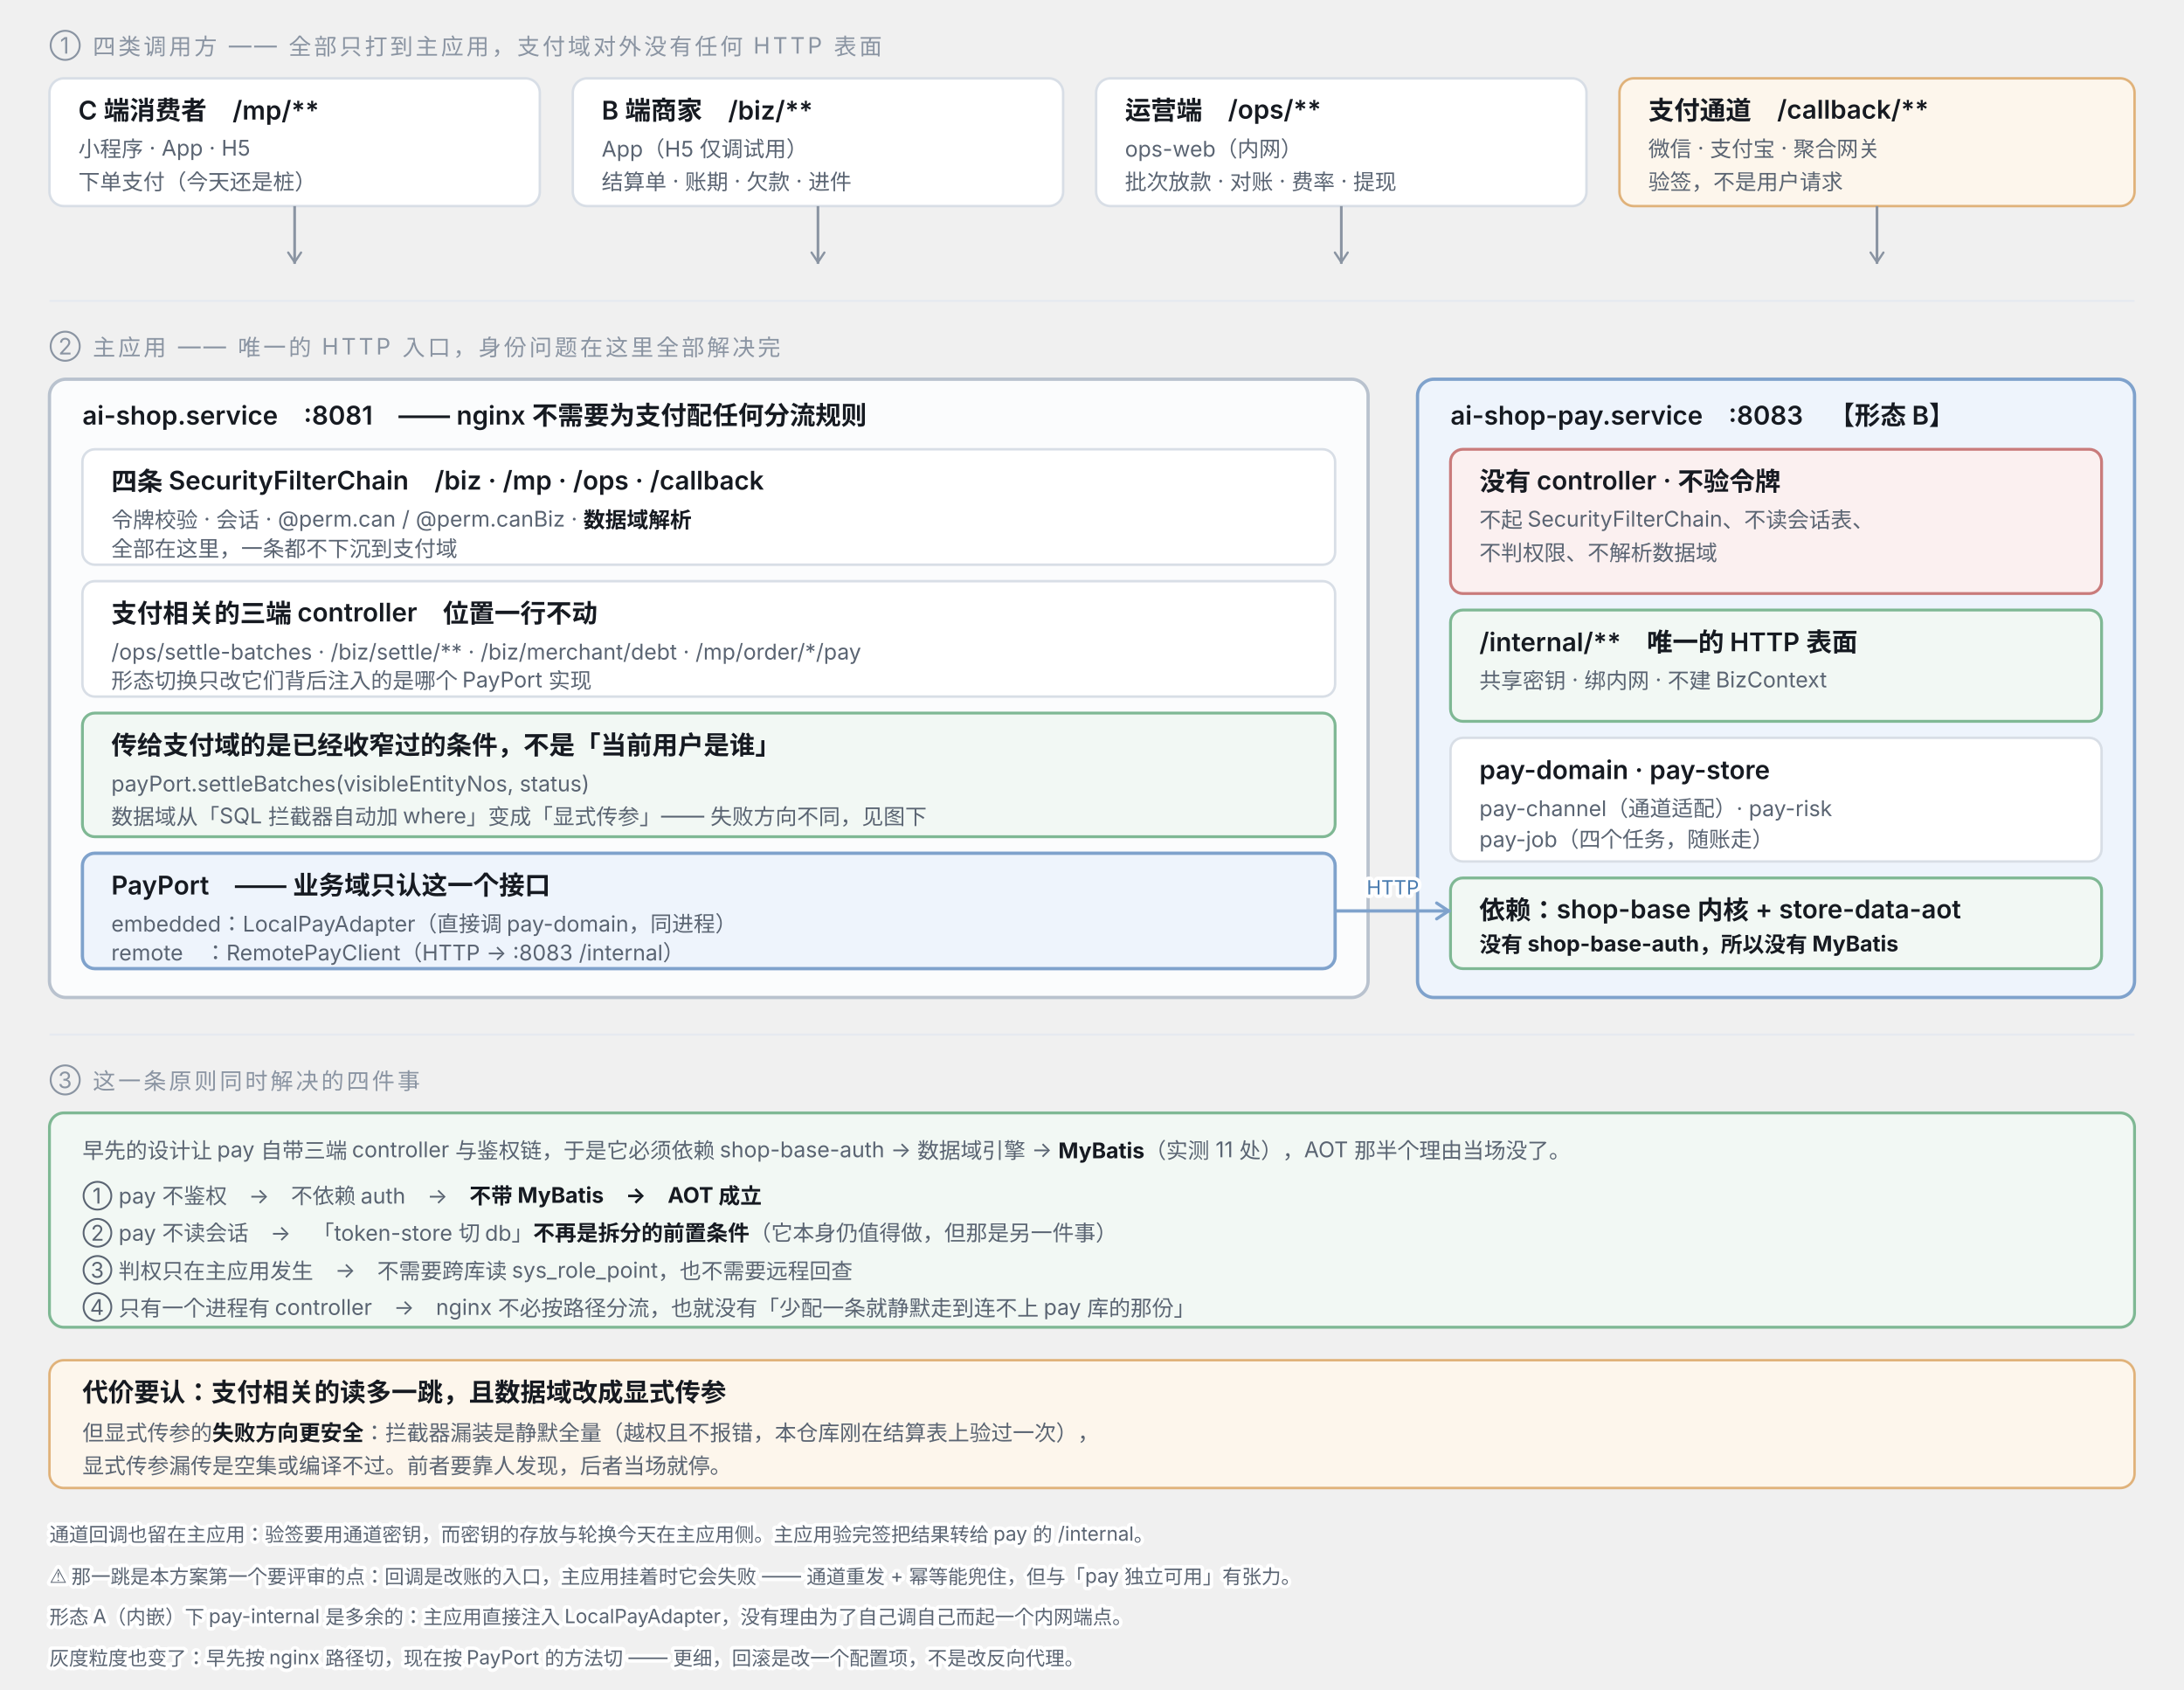
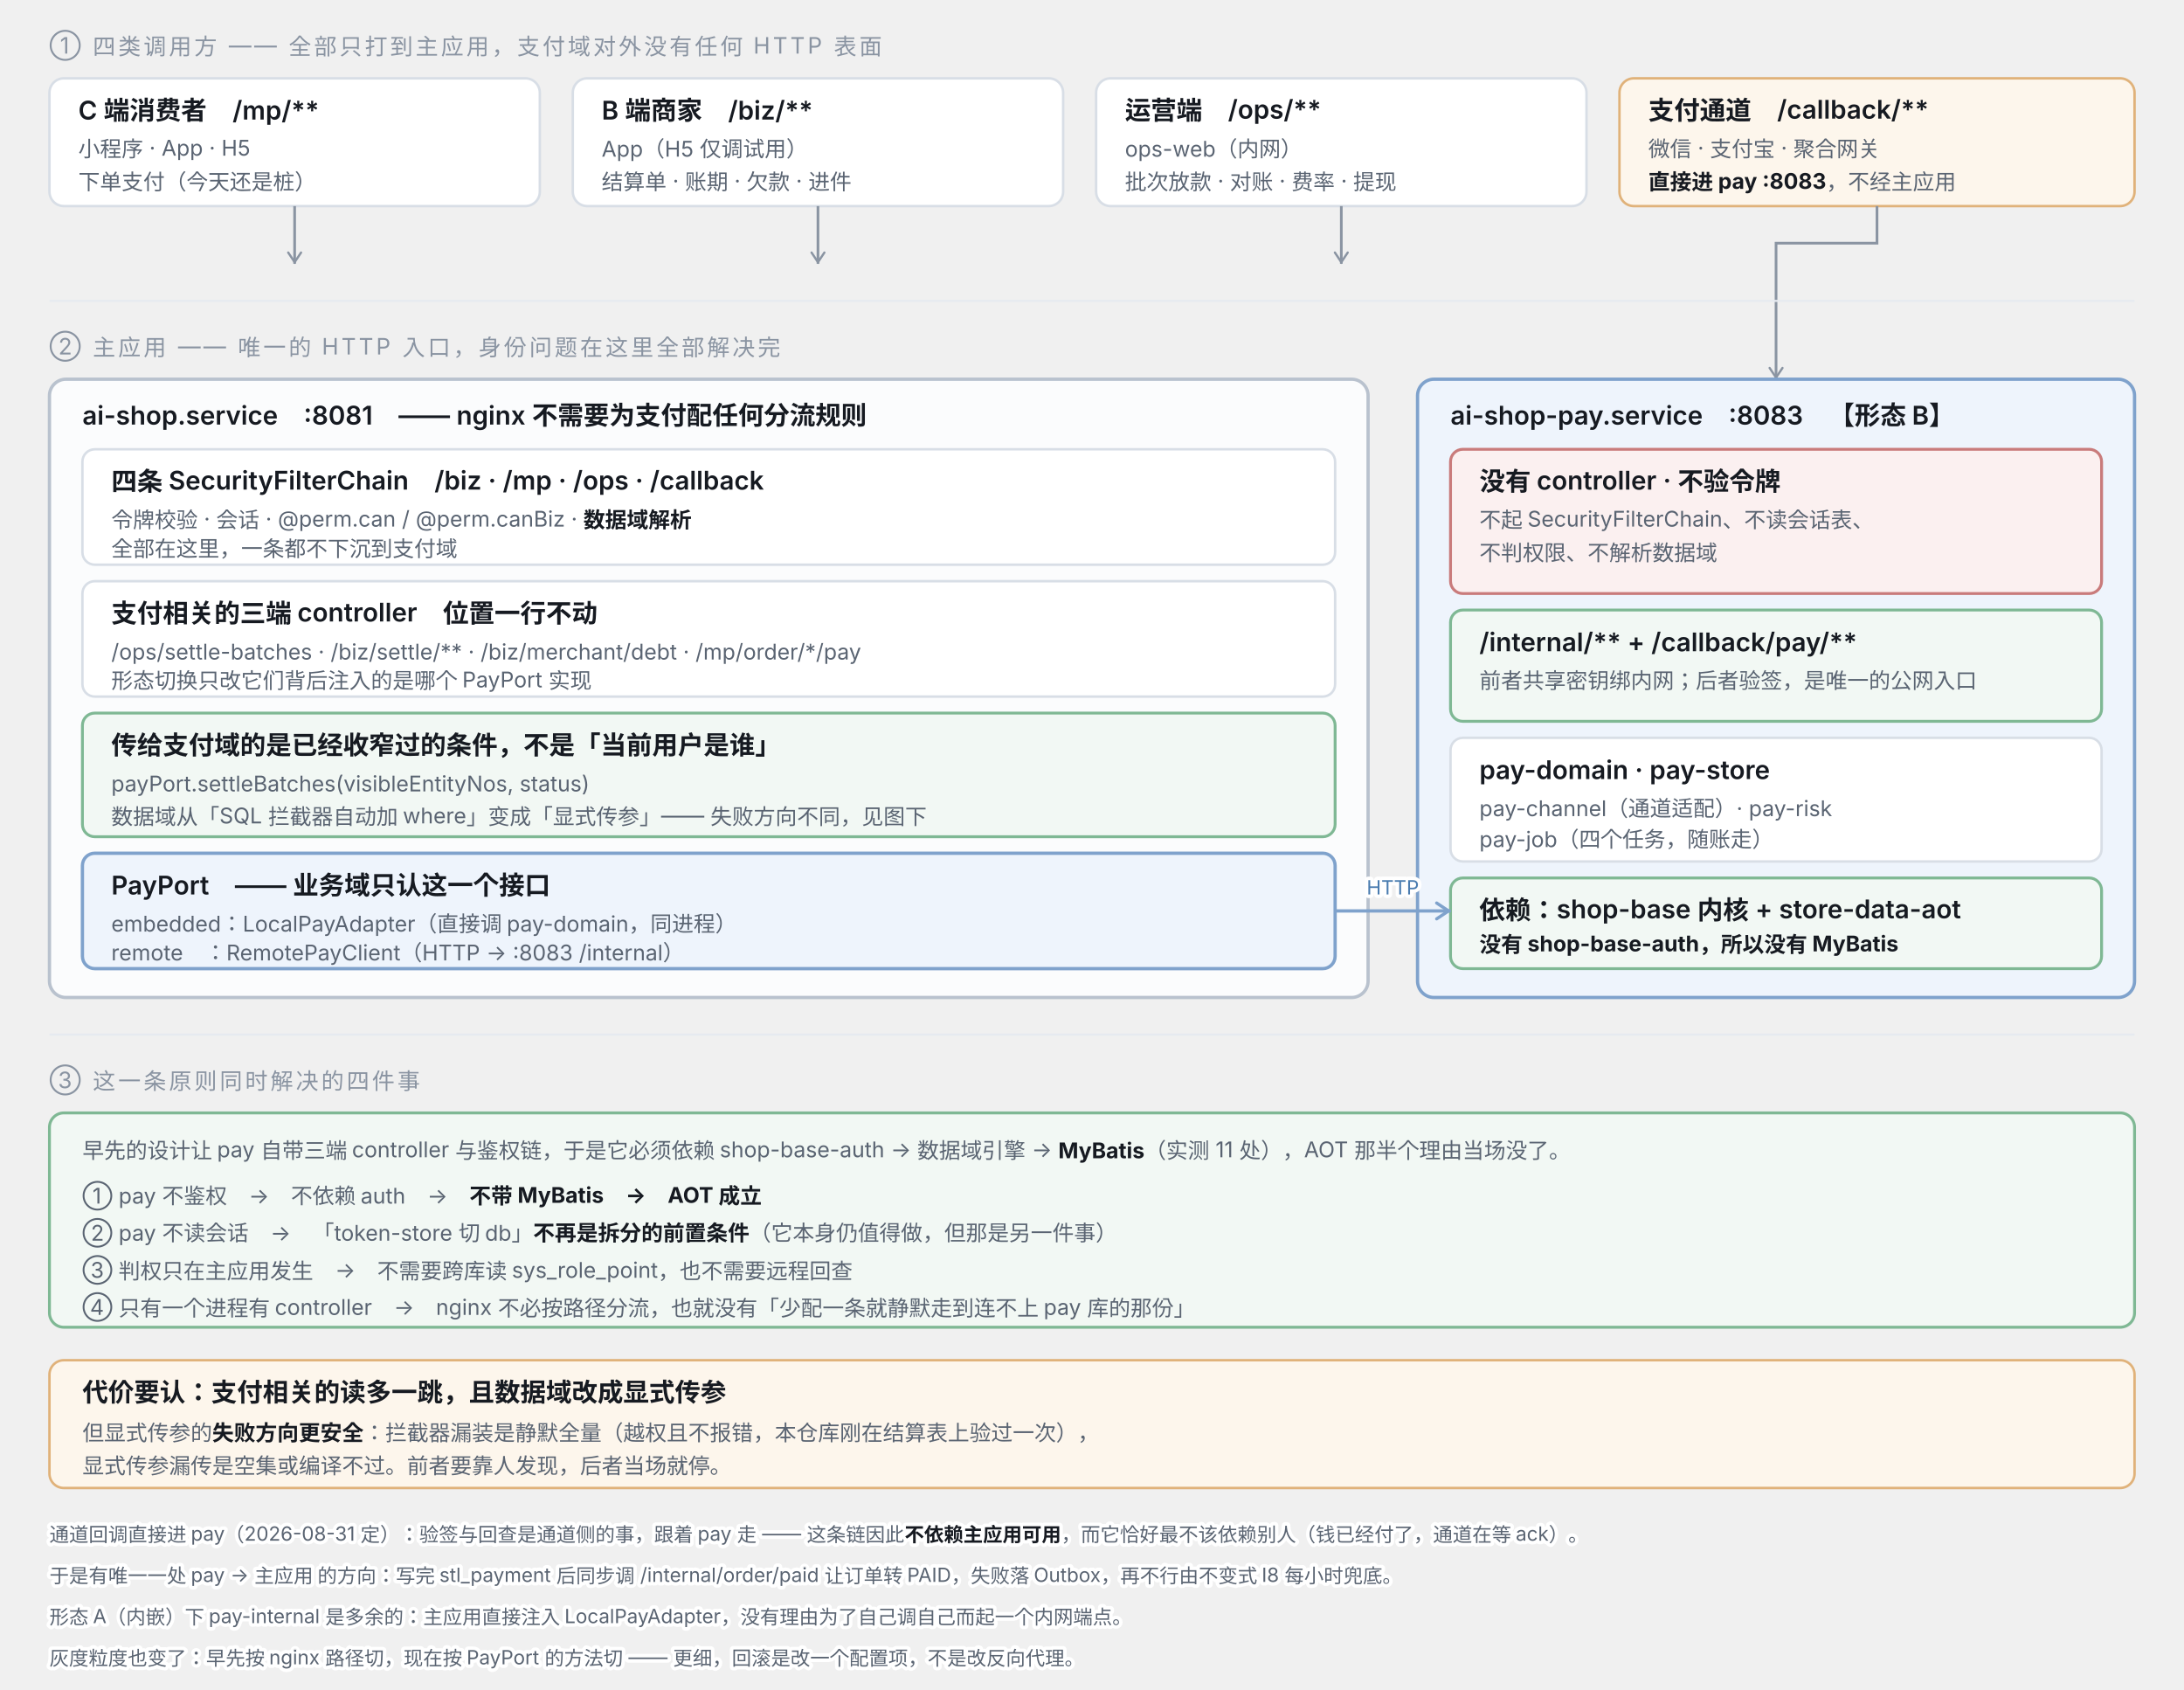
<svg xmlns="http://www.w3.org/2000/svg" width="1060" height="820" viewBox="0 0 1060 820" role="img" font-family="system-ui,-apple-system,'PingFang SC',sans-serif">
  <defs>
    <marker id="ar" viewBox="0 0 10 10" refX="9" refY="5" markerWidth="6" markerHeight="6" orient="auto-start-reverse">
      <path d="M2 1L8 5L2 9" fill="none" stroke="#8A94A2" stroke-width="1.4" stroke-linecap="round" />
    </marker>
    <marker id="arb" viewBox="0 0 10 10" refX="9" refY="5" markerWidth="6" markerHeight="6" orient="auto-start-reverse">
      <path d="M2 1L8 5L2 9" fill="none" stroke="#7FA2CC" stroke-width="1.6" stroke-linecap="round" />
    </marker>
    <style>
.n{font-size:12.5px;font-weight:600;fill:#161A21}
.t{font-size:10.5px;fill:#5A6472}
.em{font-weight:700;fill:#161A21}
.b{font-size:11px;fill:#8A94A2;letter-spacing:.12em}
.l{font-size:9.5px;fill:#5A6472;paint-order:stroke;stroke:#fff;stroke-width:3.5;stroke-linejoin:round}
.lb{font-size:9.5px;fill:#4A7CB0;paint-order:stroke;stroke:#fff;stroke-width:3.5;stroke-linejoin:round}
.box{fill:#fff;stroke:#D8DEE6;stroke-width:1.2}
.unit{fill:#FBFCFD;stroke:#B9C2CE;stroke-width:1.6}
.pay{fill:#EEF4FC;stroke:#7FA2CC;stroke-width:1.6}
.key{fill:#F2F8F4;stroke:#7FB894;stroke-width:1.4}
.warn{fill:#FDF6EC;stroke:#E0B27A;stroke-width:1.2}
.stop{fill:#FBF0F0;stroke:#C97B7B;stroke-width:1.4}
.infra{fill:#F5F6F8;stroke:#C6CDD8;stroke-width:1.2}
.ar{stroke:#8A94A2;stroke-width:1.3;fill:none}
.arb{stroke:#7FA2CC;stroke-width:1.6;fill:none}
.zone{fill:none;stroke:#DDE2E9;stroke-width:1.2;stroke-dasharray:5 4}
.zt{font-size:10px;fill:#A6AEBB;letter-spacing:.1em}
</style>
  </defs>
  <text class="b" x="24" y="26">① 四类调用方 —— 全部只打到主应用，支付域对外没有任何 HTTP 表面</text>
  <rect class="box" x="24" y="38" width="238" height="62" rx="7" />
  <text class="n" x="38" y="58">C 端消费者　/mp/**</text>
  <text class="t" x="38" y="76">小程序 · App · H5</text>
  <text class="t" x="38" y="92">下单支付（今天还是桩）</text>
  <rect class="box" x="278" y="38" width="238" height="62" rx="7" />
  <text class="n" x="292" y="58">B 端商家　/biz/**</text>
  <text class="t" x="292" y="76">App（H5 仅调试用）</text>
  <text class="t" x="292" y="92">结算单 · 账期 · 欠款 · 进件</text>
  <rect class="box" x="532" y="38" width="238" height="62" rx="7" />
  <text class="n" x="546" y="58">运营端　/ops/**</text>
  <text class="t" x="546" y="76">ops-web（内网）</text>
  <text class="t" x="546" y="92">批次放款 · 对账 · 费率 · 提现</text>
  <rect class="box warn" x="786" y="38" width="250" height="62" rx="7" />
  <text class="n" x="800" y="58">支付通道　/callback/**</text>
  <text class="t" x="800" y="76">微信 · 支付宝 · 聚合网关</text>
-   <text class="t" x="800" y="92">验签，不是用户请求</text>
+   <text class="t" x="800" y="92">
+     <tspan class="em">直接进 pay :8083</tspan>，不经主应用</text>
  <path class="ar" marker-end="url(#ar)" d="M143 100 L143 128" />
  <path class="ar" marker-end="url(#ar)" d="M397 100 L397 128" />
  <path class="ar" marker-end="url(#ar)" d="M651 100 L651 128" />
-   <path class="ar" marker-end="url(#ar)" d="M911 100 L911 128" />
+   <path class="ar" marker-end="url(#ar)" d="M911 100 L911 118 L862 118 L862 184" />
  <line x1="24" y1="146" x2="1036" y2="146" stroke="#E6EAF0" stroke-width="1" />
  <text class="b" x="24" y="172">② 主应用 —— 唯一的 HTTP 入口，身份问题在这里全部解决完</text>
  <rect class="unit" x="24" y="184" width="640" height="300" rx="8" />
  <text class="n" x="40" y="206">ai-shop.service　:8081　—— nginx 不需要为支付配任何分流规则</text>
  <rect class="box" x="40" y="218" width="608" height="56" rx="6" />
  <text class="n" x="54" y="238">四条 SecurityFilterChain　/biz · /mp · /ops · /callback</text>
  <text class="t" x="54" y="256">令牌校验 · 会话 · @perm.can / @perm.canBiz · <tspan class="em">数据域解析</tspan>
  </text>
  <text class="t" x="54" y="270">全部在这里，一条都不下沉到支付域</text>
  <rect class="box" x="40" y="282" width="608" height="56" rx="6" />
  <text class="n" x="54" y="302">支付相关的三端 controller　位置一行不动</text>
  <text class="t" x="54" y="320">/ops/settle-batches · /biz/settle/** · /biz/merchant/debt · /mp/order/*/pay</text>
  <text class="t" x="54" y="334">形态切换只改它们背后注入的是哪个 PayPort 实现</text>
  <rect class="key" x="40" y="346" width="608" height="60" rx="6" />
  <text class="n" x="54" y="366">传给支付域的是<tspan class="em">已经收窄过的条件</tspan>，不是「当前用户是谁」</text>
  <text class="t" x="54" y="384">payPort.settleBatches(visibleEntityNos, status)</text>
  <text class="t" x="54" y="400">数据域从「SQL 拦截器自动加 where」变成「显式传参」—— 失败方向不同，见图下</text>
  <rect class="pay" x="40" y="414" width="608" height="56" rx="6" />
  <text class="n" x="54" y="434">PayPort　—— 业务域只认这一个接口</text>
  <text class="t" x="54" y="452">embedded：LocalPayAdapter（直接调 pay-domain，同进程）</text>
  <text class="t" x="54" y="466">remote　：RemotePayClient（HTTP → :8083 /internal）</text>
  <rect class="pay" x="688" y="184" width="348" height="300" rx="8" />
  <text class="n" x="704" y="206">ai-shop-pay.service　:8083　【形态 B】</text>
  <rect class="stop" x="704" y="218" width="316" height="70" rx="6" />
  <text class="n" x="718" y="238">没有 controller · 不验令牌</text>
  <text class="t" x="718" y="256">不起 SecurityFilterChain、不读会话表、</text>
  <text class="t" x="718" y="272">不判权限、不解析数据域</text>
  <rect class="key" x="704" y="296" width="316" height="54" rx="6" />
-   <text class="n" x="718" y="316">/internal/**　唯一的 HTTP 表面</text>
-   <text class="t" x="718" y="334">共享密钥 · 绑内网 · 不建 BizContext</text>
+   <text class="n" x="718" y="316">/internal/** + /callback/pay/**</text>
+   <text class="t" x="718" y="334">前者共享密钥绑内网；后者验签，是唯一的公网入口</text>
  <rect class="box" x="704" y="358" width="316" height="60" rx="6" />
  <text class="n" x="718" y="378">pay-domain · pay-store</text>
  <text class="t" x="718" y="396">pay-channel（通道适配）· pay-risk</text>
  <text class="t" x="718" y="411">pay-job（四个任务，随账走）</text>
  <rect class="key" x="704" y="426" width="316" height="44" rx="6" />
  <text class="n" x="718" y="446">依赖：shop-base 内核 + store-data-aot</text>
  <text class="t" x="718" y="462">
    <tspan class="em">没有 shop-base-auth，所以没有 MyBatis</tspan>
  </text>
  <path class="arb" marker-end="url(#arb)" d="M648 442 L704 442" />
  <text class="lb" x="676" y="434" text-anchor="middle">HTTP</text>
  <line x1="24" y1="502" x2="1036" y2="502" stroke="#E6EAF0" stroke-width="1" />
  <text class="b" x="24" y="528">③ 这一条原则同时解决的四件事</text>
  <rect class="key" x="24" y="540" width="1012" height="104" rx="7" />
  <text class="t" x="40" y="562">早先的设计让 pay 自带三端 controller 与鉴权链，于是它必须依赖 shop-base-auth → 数据域引擎 → <tspan class="em">MyBatis</tspan>（实测 11 处），AOT 那半个理由当场没了。</text>
  <text class="t" x="40" y="584">① pay 不鉴权　→　不依赖 auth　→　<tspan class="em">不带 MyBatis　→　AOT 成立</tspan>
  </text>
  <text class="t" x="40" y="602">② pay 不读会话　→　「token-store 切 db」<tspan class="em">不再是拆分的前置条件</tspan>（它本身仍值得做，但那是另一件事）</text>
  <text class="t" x="40" y="620">③ 判权只在主应用发生　→　不需要跨库读 sys_role_point，也不需要远程回查</text>
  <text class="t" x="40" y="638">④ 只有一个进程有 controller　→　nginx 不必按路径分流，也就没有「少配一条就静默走到连不上 pay 库的那份」</text>
  <rect class="warn" x="24" y="660" width="1012" height="62" rx="7" />
  <text class="n" x="40" y="680">代价要认：支付相关的读多一跳，且数据域改成显式传参</text>
  <text class="t" x="40" y="699">但显式传参的<tspan class="em">失败方向更安全</tspan>：拦截器漏装是静默全量（越权且不报错，本仓库刚在结算表上验过一次），</text>
  <text class="t" x="40" y="715">显式传参漏传是空集或编译不过。前者要靠人发现，后者当场就停。</text>
-   <text class="l" x="24" y="748">通道回调也留在主应用：验签要用通道密钥，而密钥的存放与轮换今天在主应用侧。主应用验完签把结果转给 pay 的 /internal。</text>
-   <text class="l" x="24" y="768">⚠️ 那一跳是本方案第一个要评审的点：回调是改账的入口，主应用挂着时它会失败 —— 通道重发 + 幂等能兜住，但与「pay 独立可用」有张力。</text>
+   <text class="l" x="24" y="748">通道回调直接进 pay（2026-08-31 定）：验签与回查是通道侧的事，跟着 pay 走 —— 这条链因此<tspan class="em">不依赖主应用可用</tspan>，而它恰好最不该依赖别人（钱已经付了，通道在等 ack）。</text>
+   <text class="l" x="24" y="768">于是有唯一一处 pay → 主应用 的方向：写完 stl_payment 后同步调 /internal/order/paid 让订单转 PAID，失败落 Outbox，再不行由不变式 I8 每小时兜底。</text>
  <text class="l" x="24" y="788">形态 A（内嵌）下 pay-internal 是多余的：主应用直接注入 LocalPayAdapter，没有理由为了自己调自己而起一个内网端点。</text>
  <text class="l" x="24" y="808">灰度粒度也变了：早先按 nginx 路径切，现在按 PayPort 的方法切 —— 更细，回滚是改一个配置项，不是改反向代理。</text>
</svg>
